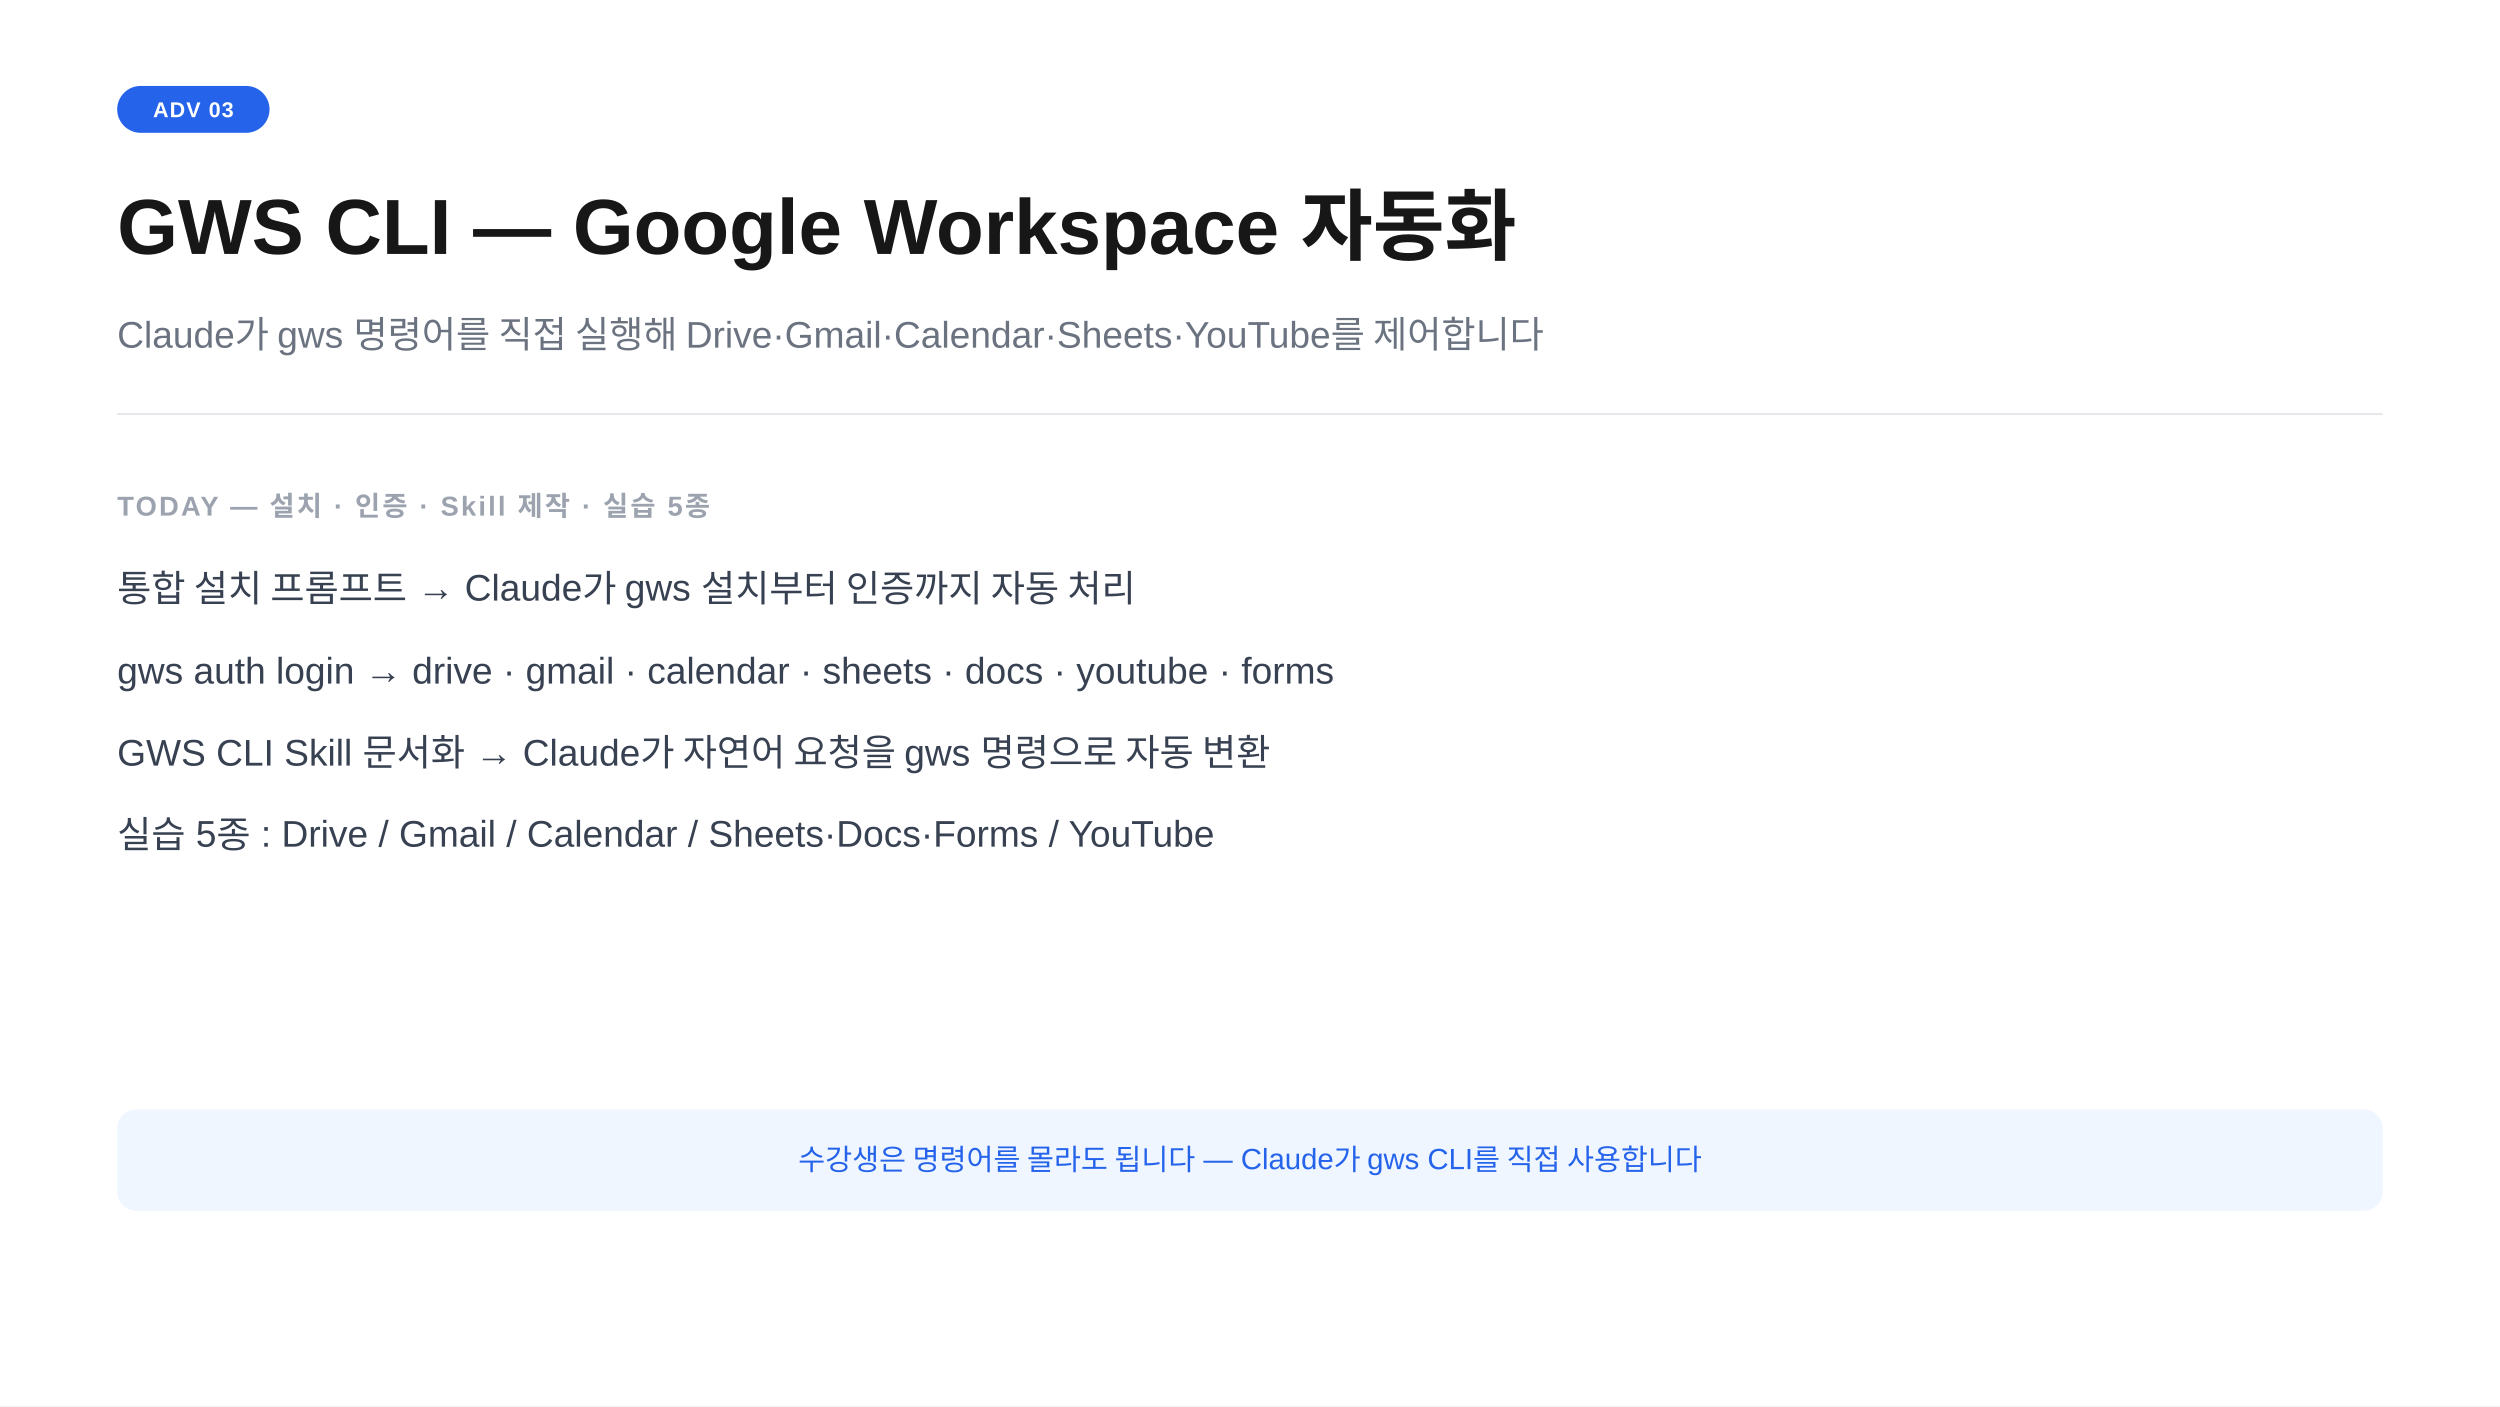
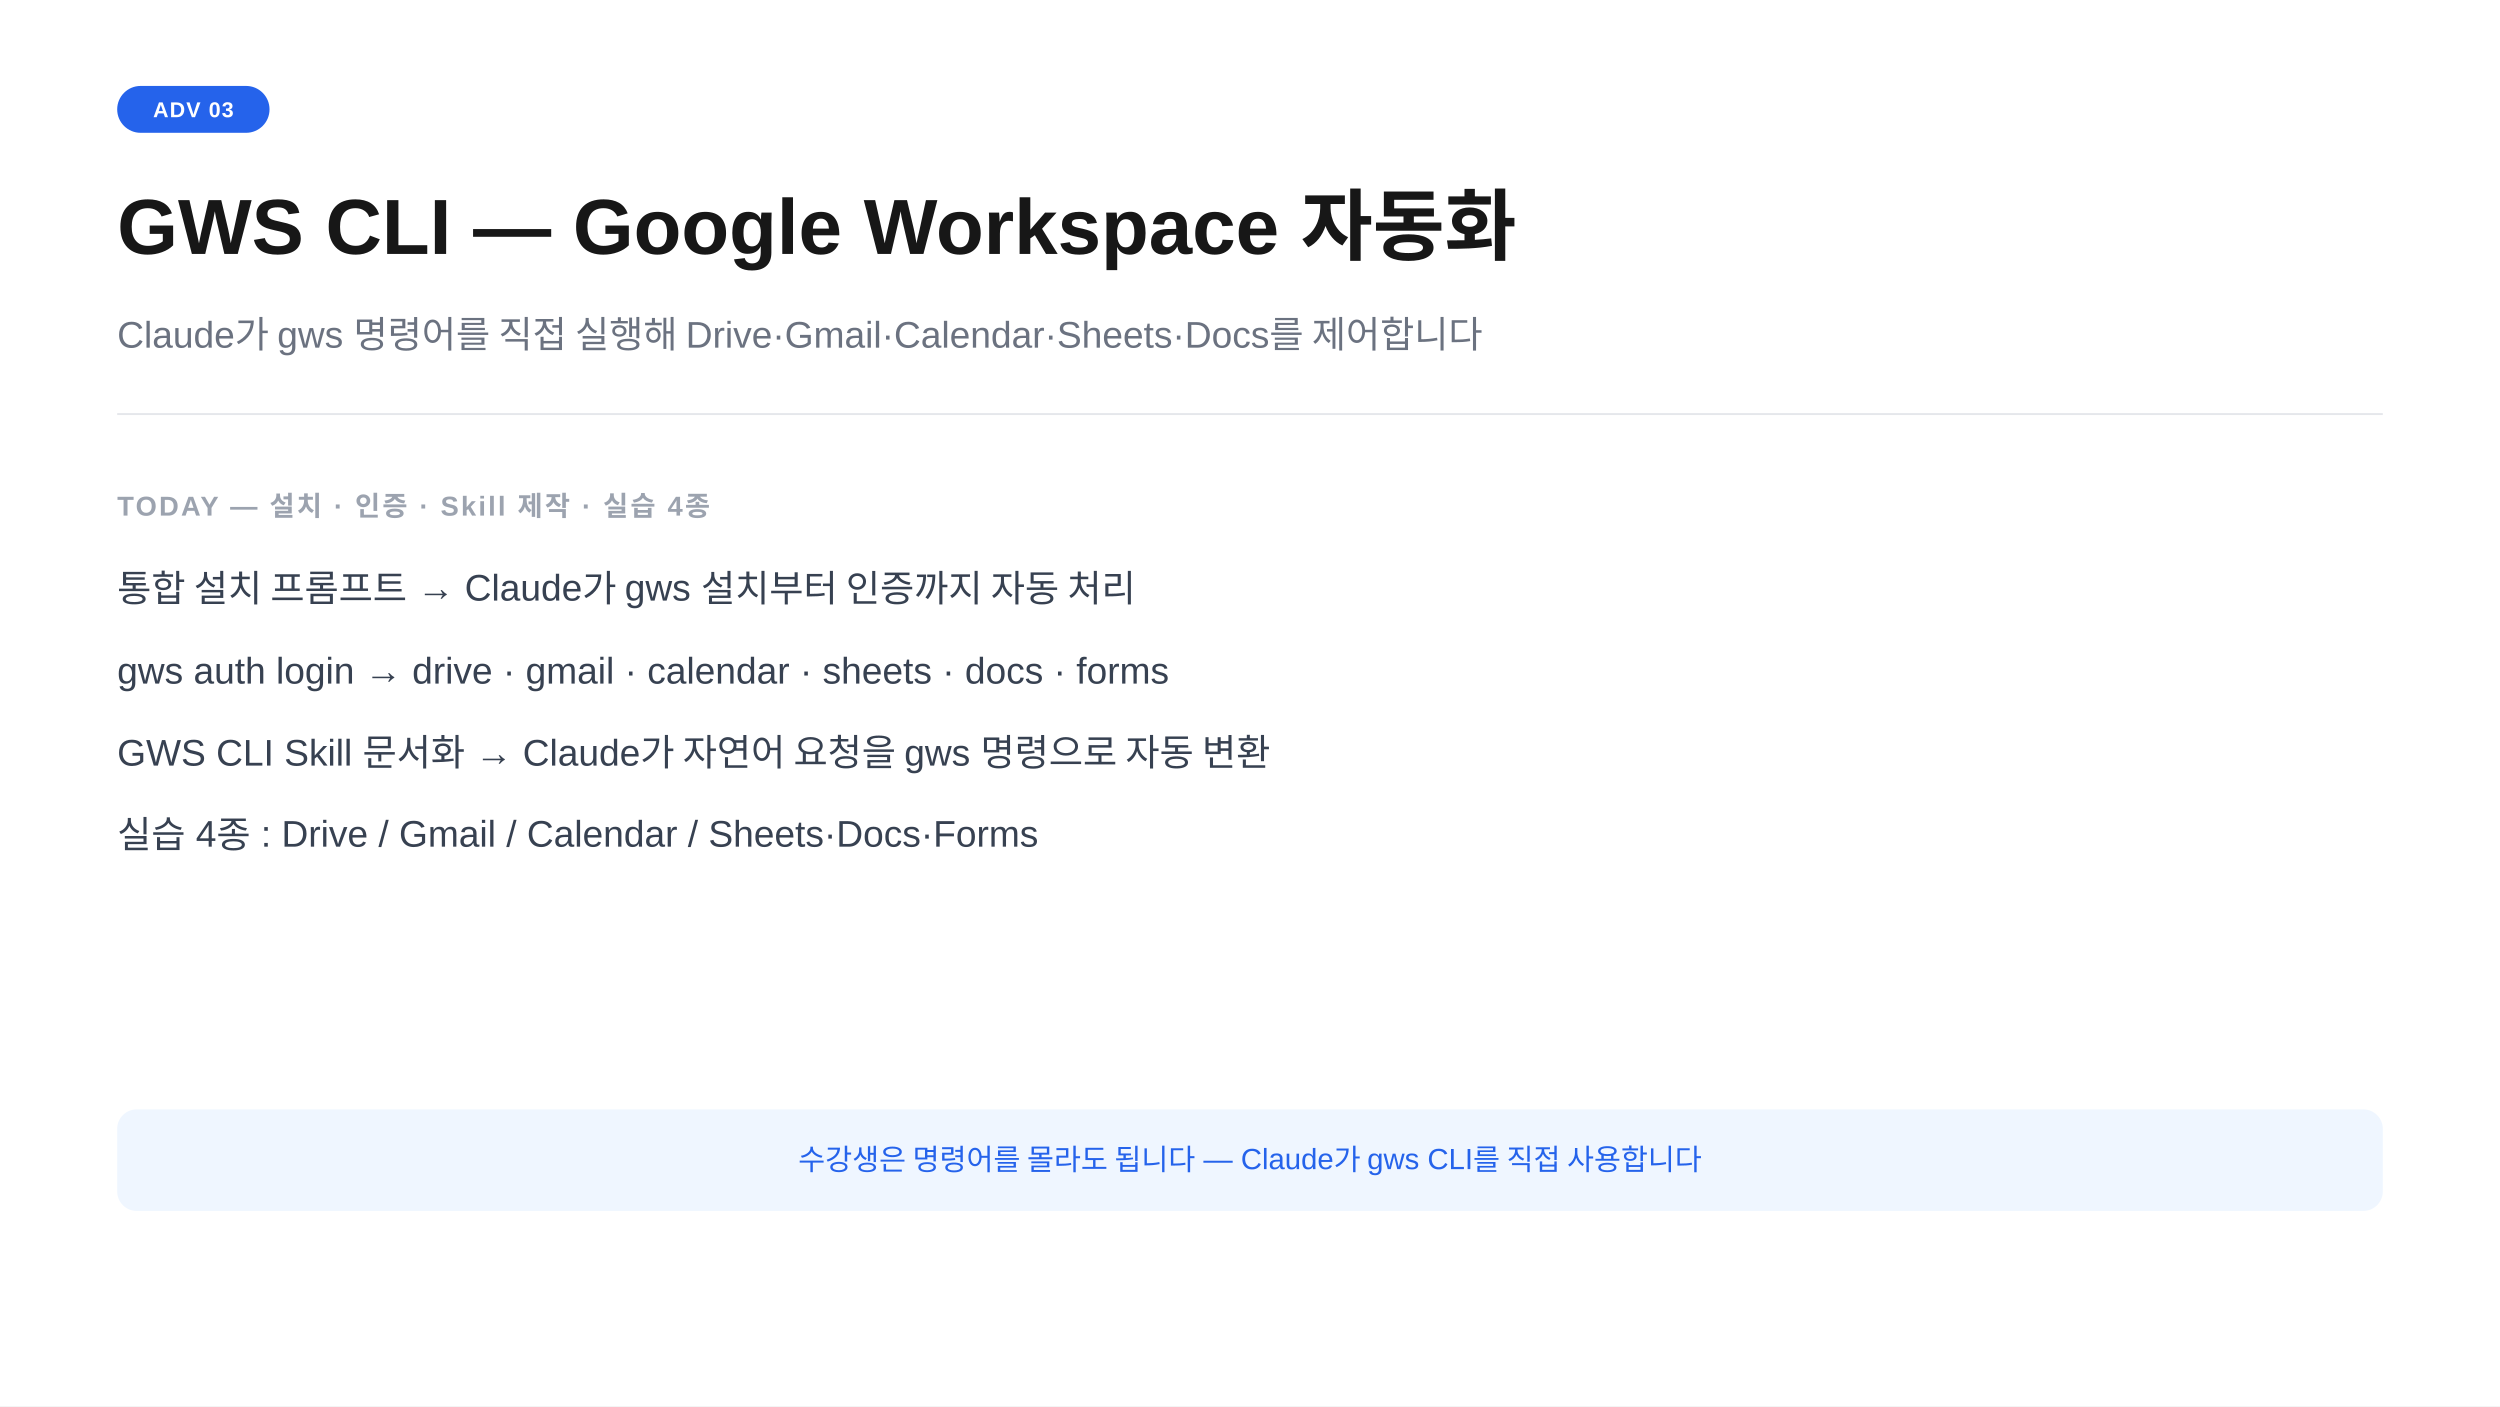
<svg xmlns="http://www.w3.org/2000/svg" width="1280" height="720" viewBox="0 0 1280 720">
  <rect width="1280" height="720" fill="#ffffff" />
  <rect x="60" y="44" width="78" height="24" rx="12" fill="#2563eb" />
  <text x="99" y="60" text-anchor="middle" font-family="-apple-system,BlinkMacSystemFont,'Segoe UI',Arial,sans-serif" font-size="11" font-weight="700" fill="#ffffff" letter-spacing="0.05em">ADV 03</text>
  <text x="60" y="130" font-family="-apple-system,BlinkMacSystemFont,'Segoe UI',Arial,sans-serif" font-size="40" font-weight="700" fill="#171717">GWS CLI — Google Workspace 자동화</text>
-   <text x="60" y="178" font-family="-apple-system,BlinkMacSystemFont,'Segoe UI',Arial,sans-serif" font-size="19" fill="#6b7280">Claude가 gws 명령어를 직접 실행해 Drive·Gmail·Calendar·Sheets·YouTube를 제어합니다</text>
+   <text x="60" y="178" font-family="-apple-system,BlinkMacSystemFont,'Segoe UI',Arial,sans-serif" font-size="19" fill="#6b7280">Claude가 gws 명령어를 직접 실행해 Drive·Gmail·Calendar·Sheets·Docs를 제어합니다</text>
  <line x1="60" y1="212" x2="1220" y2="212" stroke="#e5e7eb" stroke-width="1" />
-   <text x="60" y="264" font-family="-apple-system,BlinkMacSystemFont,'Segoe UI',Arial,sans-serif" font-size="14" font-weight="600" fill="#9ca3af" letter-spacing="0.08em">TODAY  —  설치 · 인증 · Skill 제작 · 실습 5종</text>
+   <text x="60" y="264" font-family="-apple-system,BlinkMacSystemFont,'Segoe UI',Arial,sans-serif" font-size="14" font-weight="600" fill="#9ca3af" letter-spacing="0.08em">TODAY  —  설치 · 인증 · Skill 제작 · 실습 4종</text>
  <text x="60" y="308" font-family="-apple-system,BlinkMacSystemFont,'Segoe UI',Arial,sans-serif" font-size="19" fill="#374151">통합 설치 프롬프트  →  Claude가 gws 설치부터 인증까지 자동 처리</text>
-   <text x="60" y="350" font-family="-apple-system,BlinkMacSystemFont,'Segoe UI',Arial,sans-serif" font-size="19" fill="#374151">gws auth login  →  drive · gmail · calendar · sheets · docs · youtube · forms</text>
+   <text x="60" y="350" font-family="-apple-system,BlinkMacSystemFont,'Segoe UI',Arial,sans-serif" font-size="19" fill="#374151">gws auth login  →  drive · gmail · calendar · sheets · docs · forms</text>
  <text x="60" y="392" font-family="-apple-system,BlinkMacSystemFont,'Segoe UI',Arial,sans-serif" font-size="19" fill="#374151">GWS CLI Skill 문서화  →  Claude가 자연어 요청을 gws 명령으로 자동 변환</text>
-   <text x="60" y="434" font-family="-apple-system,BlinkMacSystemFont,'Segoe UI',Arial,sans-serif" font-size="19" fill="#374151">실습 5종  :  Drive / Gmail / Calendar / Sheets·Docs·Forms / YouTube</text>
+   <text x="60" y="434" font-family="-apple-system,BlinkMacSystemFont,'Segoe UI',Arial,sans-serif" font-size="19" fill="#374151">실습 4종  :  Drive / Gmail / Calendar / Sheets·Docs·Forms</text>
  <rect x="60" y="568" width="1160" height="52" rx="10" fill="#eff6ff" />
  <text x="640" y="599" text-anchor="middle" font-family="-apple-system,BlinkMacSystemFont,'Segoe UI',Arial,sans-serif" font-size="15" fill="#2563eb">수강생은 명령어를 몰라도 됩니다 — Claude가 gws CLI를 직접 사용합니다</text>
</svg>
